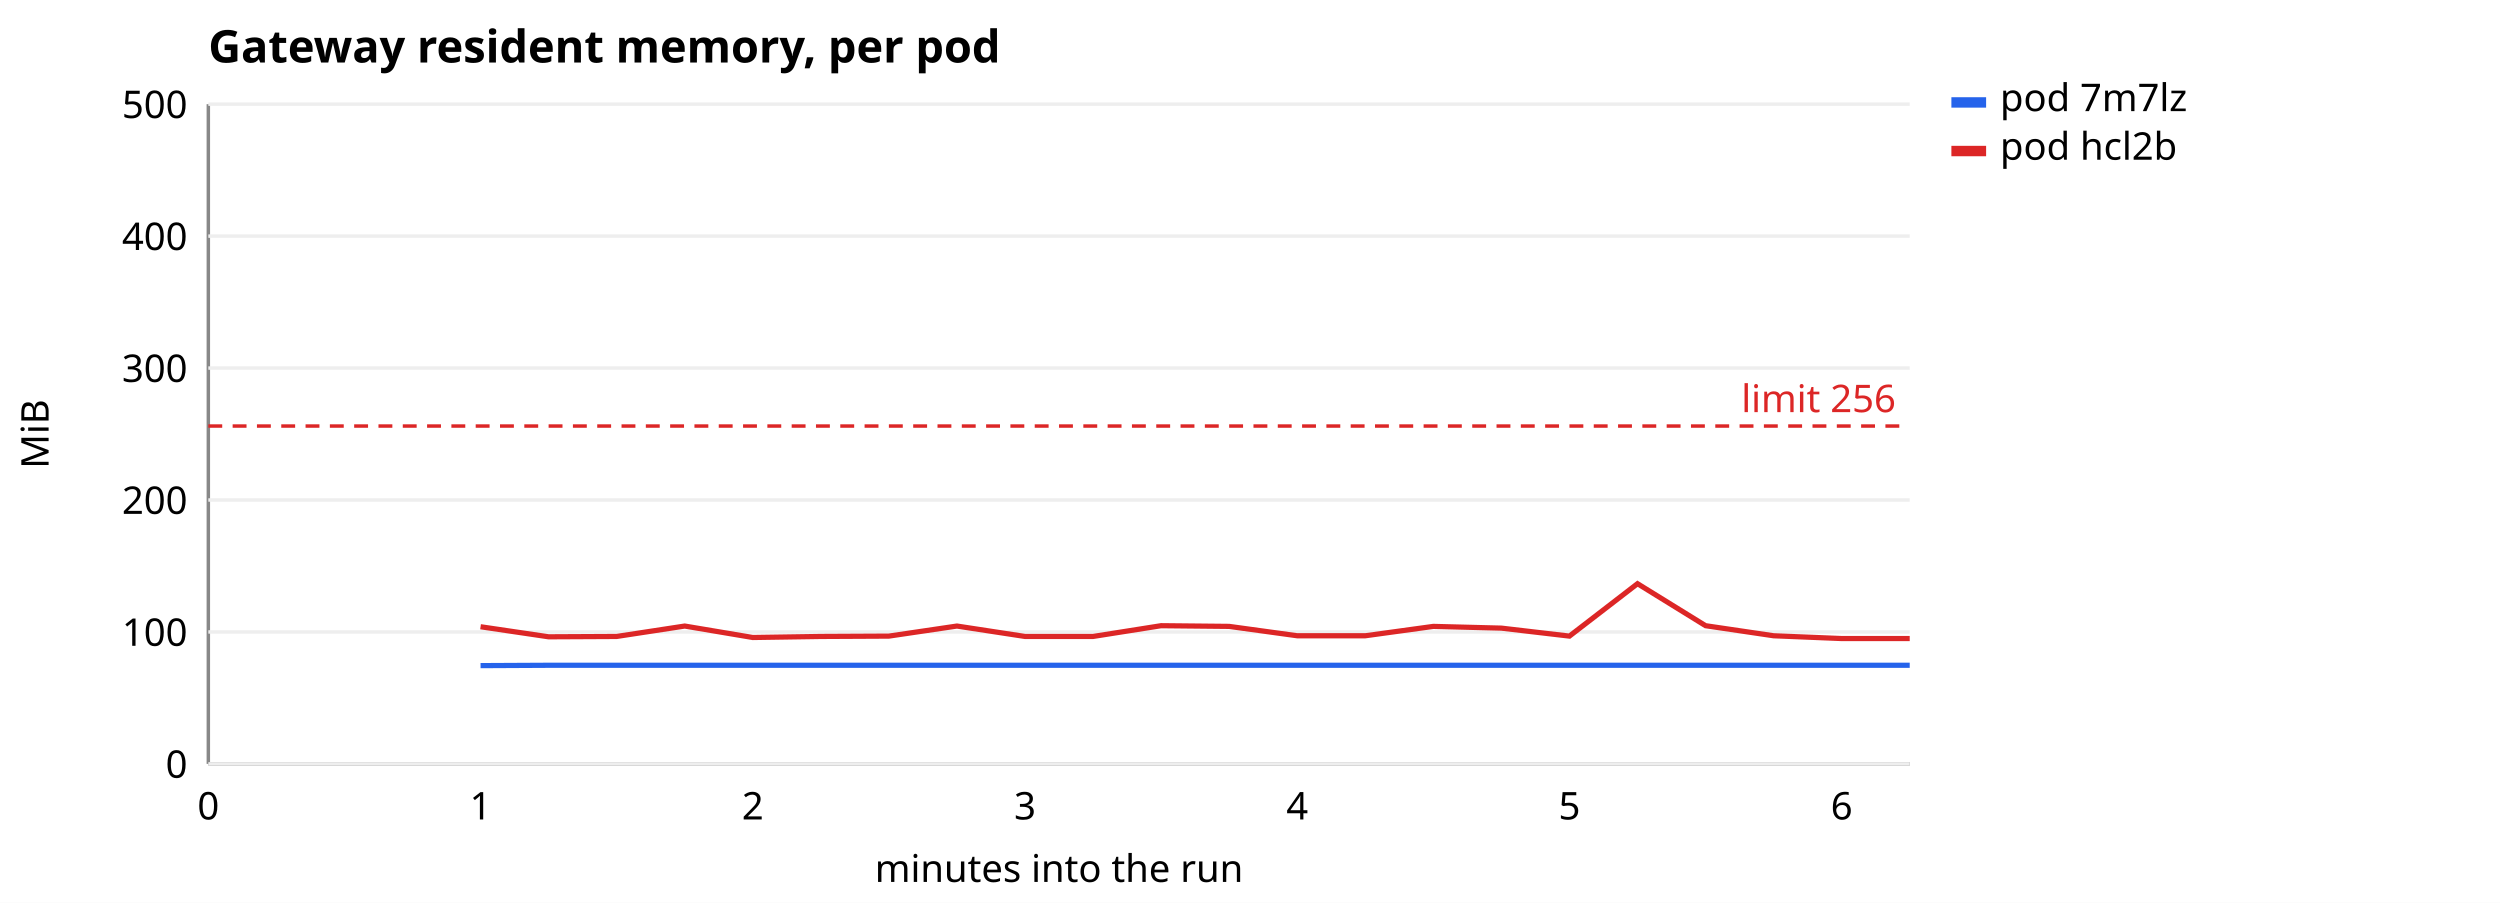
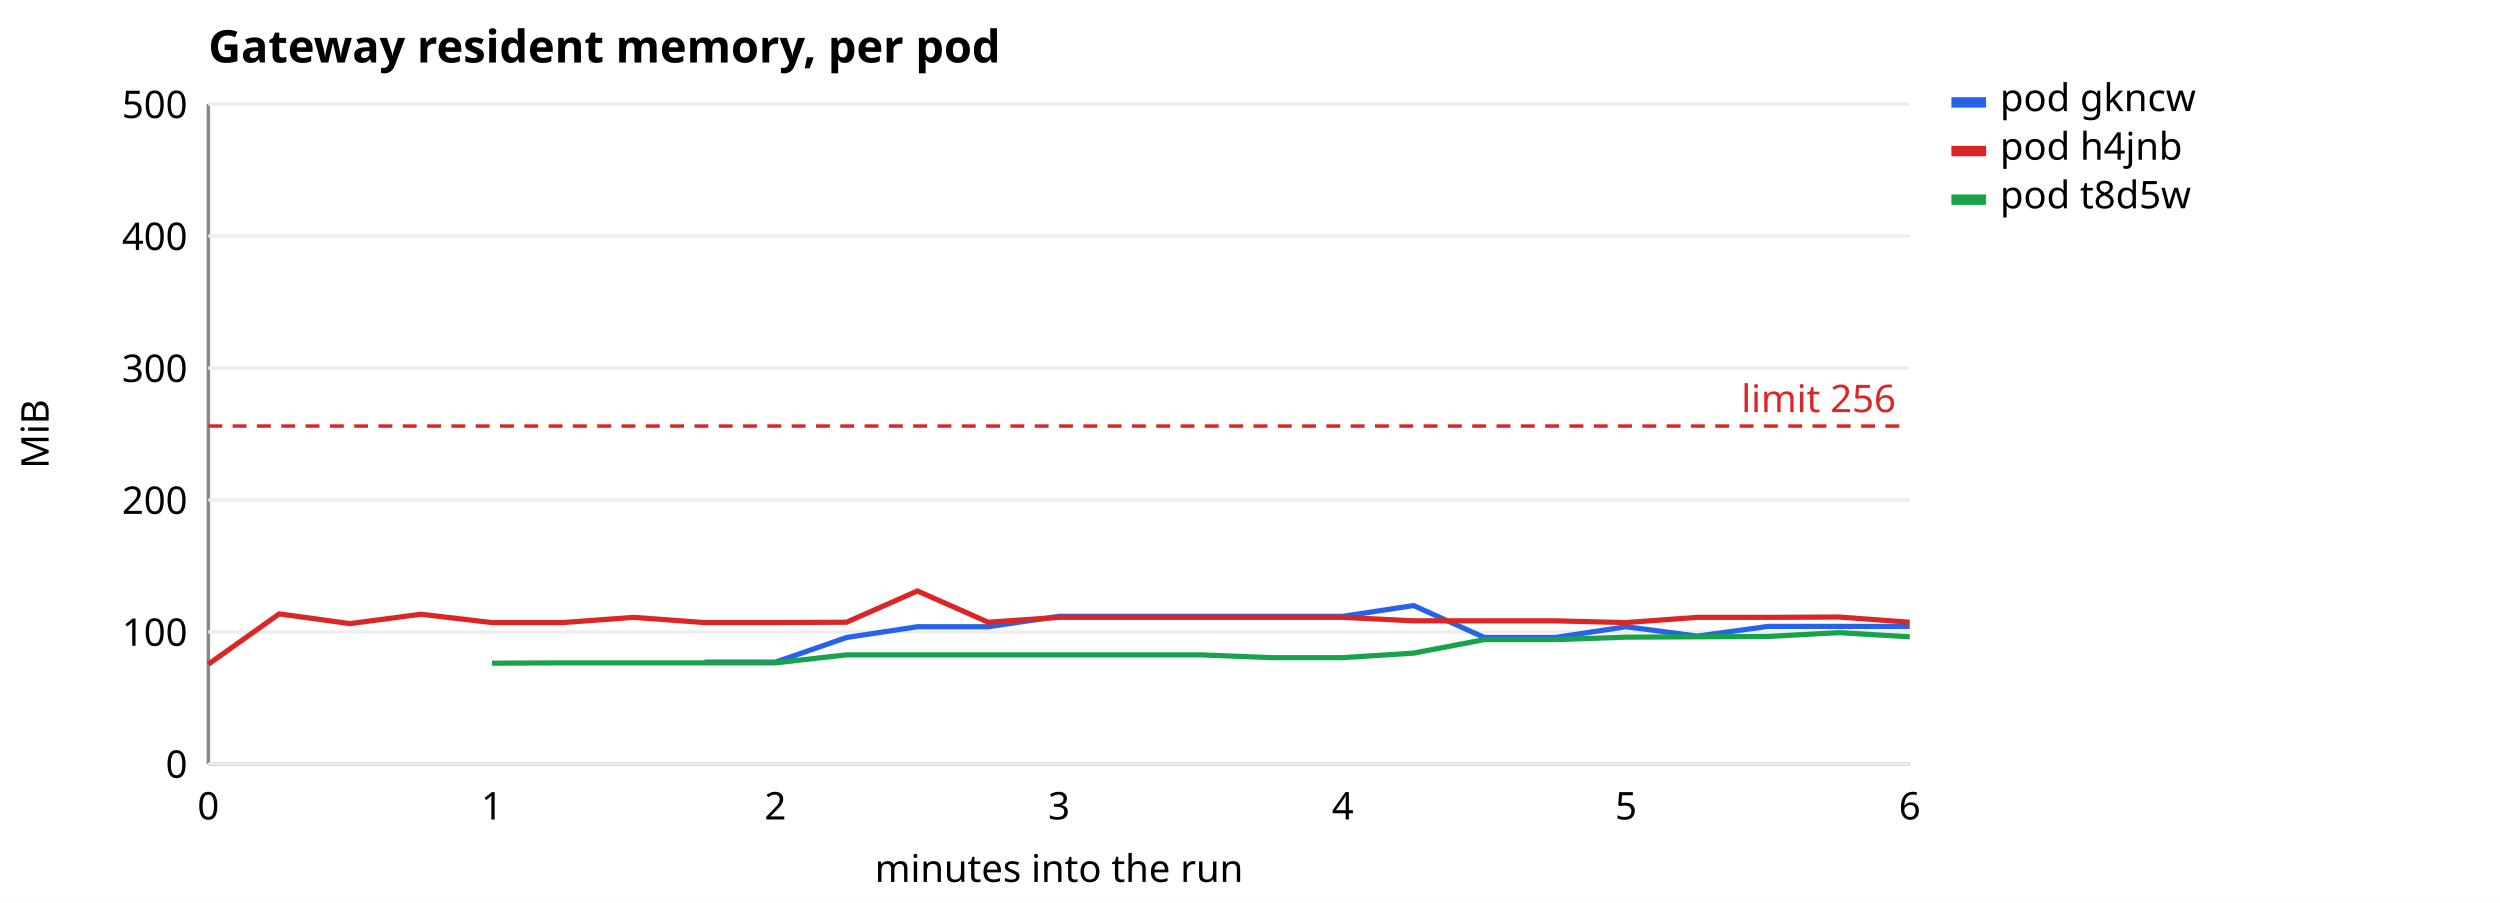
<svg xmlns="http://www.w3.org/2000/svg" width="720" height="260" viewBox="0 0 720 260" font-family="sans-serif" font-size="11">
  <rect width="100%" height="100%" fill="white" />
  <text x="60" y="18" font-size="13" font-weight="bold">Gateway resident memory, per pod</text>
  <line x1="60" y1="220" x2="550" y2="220" stroke="#888" />
  <line x1="60" y1="30" x2="60" y2="220" stroke="#888" />
  <line x1="60" y1="220.0" x2="550" y2="220.0" stroke="#eee" />
  <text x="54" y="224.0" text-anchor="end">0</text>
  <line x1="60" y1="182.0" x2="550" y2="182.0" stroke="#eee" />
  <text x="54" y="186.0" text-anchor="end">100</text>
  <line x1="60" y1="144.0" x2="550" y2="144.0" stroke="#eee" />
  <text x="54" y="148.0" text-anchor="end">200</text>
  <line x1="60" y1="106.0" x2="550" y2="106.0" stroke="#eee" />
  <text x="54" y="110.0" text-anchor="end">300</text>
  <line x1="60" y1="68.0" x2="550" y2="68.0" stroke="#eee" />
  <text x="54" y="72.0" text-anchor="end">400</text>
  <line x1="60" y1="30.0" x2="550" y2="30.0" stroke="#eee" />
  <text x="54" y="34.0" text-anchor="end">500</text>
  <text x="60.0" y="236" text-anchor="middle">0</text>
-   <text x="138.4" y="236" text-anchor="middle">1</text>
-   <text x="216.8" y="236" text-anchor="middle">2</text>
-   <text x="295.2" y="236" text-anchor="middle">3</text>
-   <text x="373.6" y="236" text-anchor="middle">4</text>
-   <text x="452.0" y="236" text-anchor="middle">5</text>
-   <text x="530.4" y="236" text-anchor="middle">6</text>
+   <text x="141.7" y="236" text-anchor="middle">1</text>
+   <text x="223.3" y="236" text-anchor="middle">2</text>
+   <text x="305.0" y="236" text-anchor="middle">3</text>
+   <text x="386.7" y="236" text-anchor="middle">4</text>
+   <text x="468.3" y="236" text-anchor="middle">5</text>
+   <text x="550.0" y="236" text-anchor="middle">6</text>
  <text x="305.0" y="254" text-anchor="middle">minutes into the run</text>
  <text x="14" y="125.0" transform="rotate(-90 14 125.0)" text-anchor="middle">MiB</text>
  <line x1="60" y1="122.7" x2="550" y2="122.7" stroke="#dc2626" stroke-dasharray="4 3" />
  <text x="546" y="118.7" text-anchor="end" fill="#dc2626">limit 256</text>
-   <polyline fill="none" stroke="#2563eb" stroke-width="1.5" points="138.4,191.7 158.0,191.6 177.6,191.6 197.2,191.6 216.8,191.6 236.4,191.6 256.0,191.6 275.6,191.6 295.2,191.6 314.8,191.6 334.4,191.6 354.0,191.6 373.6,191.6 393.2,191.6 412.8,191.6 432.4,191.6 452.0,191.6 471.6,191.6 491.2,191.6 510.8,191.6 530.4,191.6 550.0,191.6" />
+   <polyline fill="none" stroke="#2563eb" stroke-width="1.5" points="202.9,190.7 223.3,190.7 243.8,183.6 264.2,180.5 284.6,180.5 305.0,177.5 325.4,177.5 345.8,177.5 366.2,177.5 386.7,177.5 407.1,174.4 427.5,183.6 447.9,183.6 468.3,180.5 488.8,183.2 509.2,180.4 529.6,180.4 550.0,180.4" />
  <rect x="562" y="28" width="10" height="3" fill="#2563eb" />
-   <text x="576" y="32">pod 7m7lz</text>
-   <polyline fill="none" stroke="#dc2626" stroke-width="1.5" points="138.4,180.5 158.0,183.4 177.6,183.3 197.2,180.3 216.8,183.6 236.4,183.3 256.0,183.2 275.6,180.3 295.2,183.3 314.8,183.3 334.4,180.2 354.0,180.4 373.6,183.1 393.2,183.1 412.8,180.4 432.4,180.9 452.0,183.2 471.6,168.1 491.2,180.2 510.8,183.1 530.4,183.9 550.0,183.9" />
+   <text x="576" y="32">pod gkncw</text>
+   <polyline fill="none" stroke="#dc2626" stroke-width="1.5" points="60.0,191.3 80.4,176.8 100.8,179.6 121.2,176.9 141.7,179.3 162.1,179.3 182.5,177.8 202.9,179.3 223.3,179.3 243.8,179.2 264.2,170.2 284.6,179.2 305.0,177.8 325.4,177.8 345.8,177.8 366.2,177.8 386.7,177.8 407.1,178.8 427.5,178.8 447.9,178.8 468.3,179.3 488.8,177.8 509.2,177.8 529.6,177.7 550.0,179.2" />
  <rect x="562" y="42" width="10" height="3" fill="#dc2626" />
-   <text x="576" y="46">pod hcl2b</text>
+   <text x="576" y="46">pod h4jnb</text>
+   <polyline fill="none" stroke="#16a34a" stroke-width="1.5" points="141.7,191.0 162.1,190.9 182.5,190.9 202.9,190.9 223.3,190.9 243.8,188.6 264.2,188.6 284.6,188.6 305.0,188.6 325.4,188.6 345.8,188.6 366.2,189.4 386.7,189.4 407.1,188.1 427.5,184.2 447.9,184.2 468.3,183.5 488.8,183.4 509.2,183.3 529.6,182.2 550.0,183.4" />
+   <rect x="562" y="56" width="10" height="3" fill="#16a34a" />
+   <text x="576" y="60">pod t8d5w</text>
</svg>
